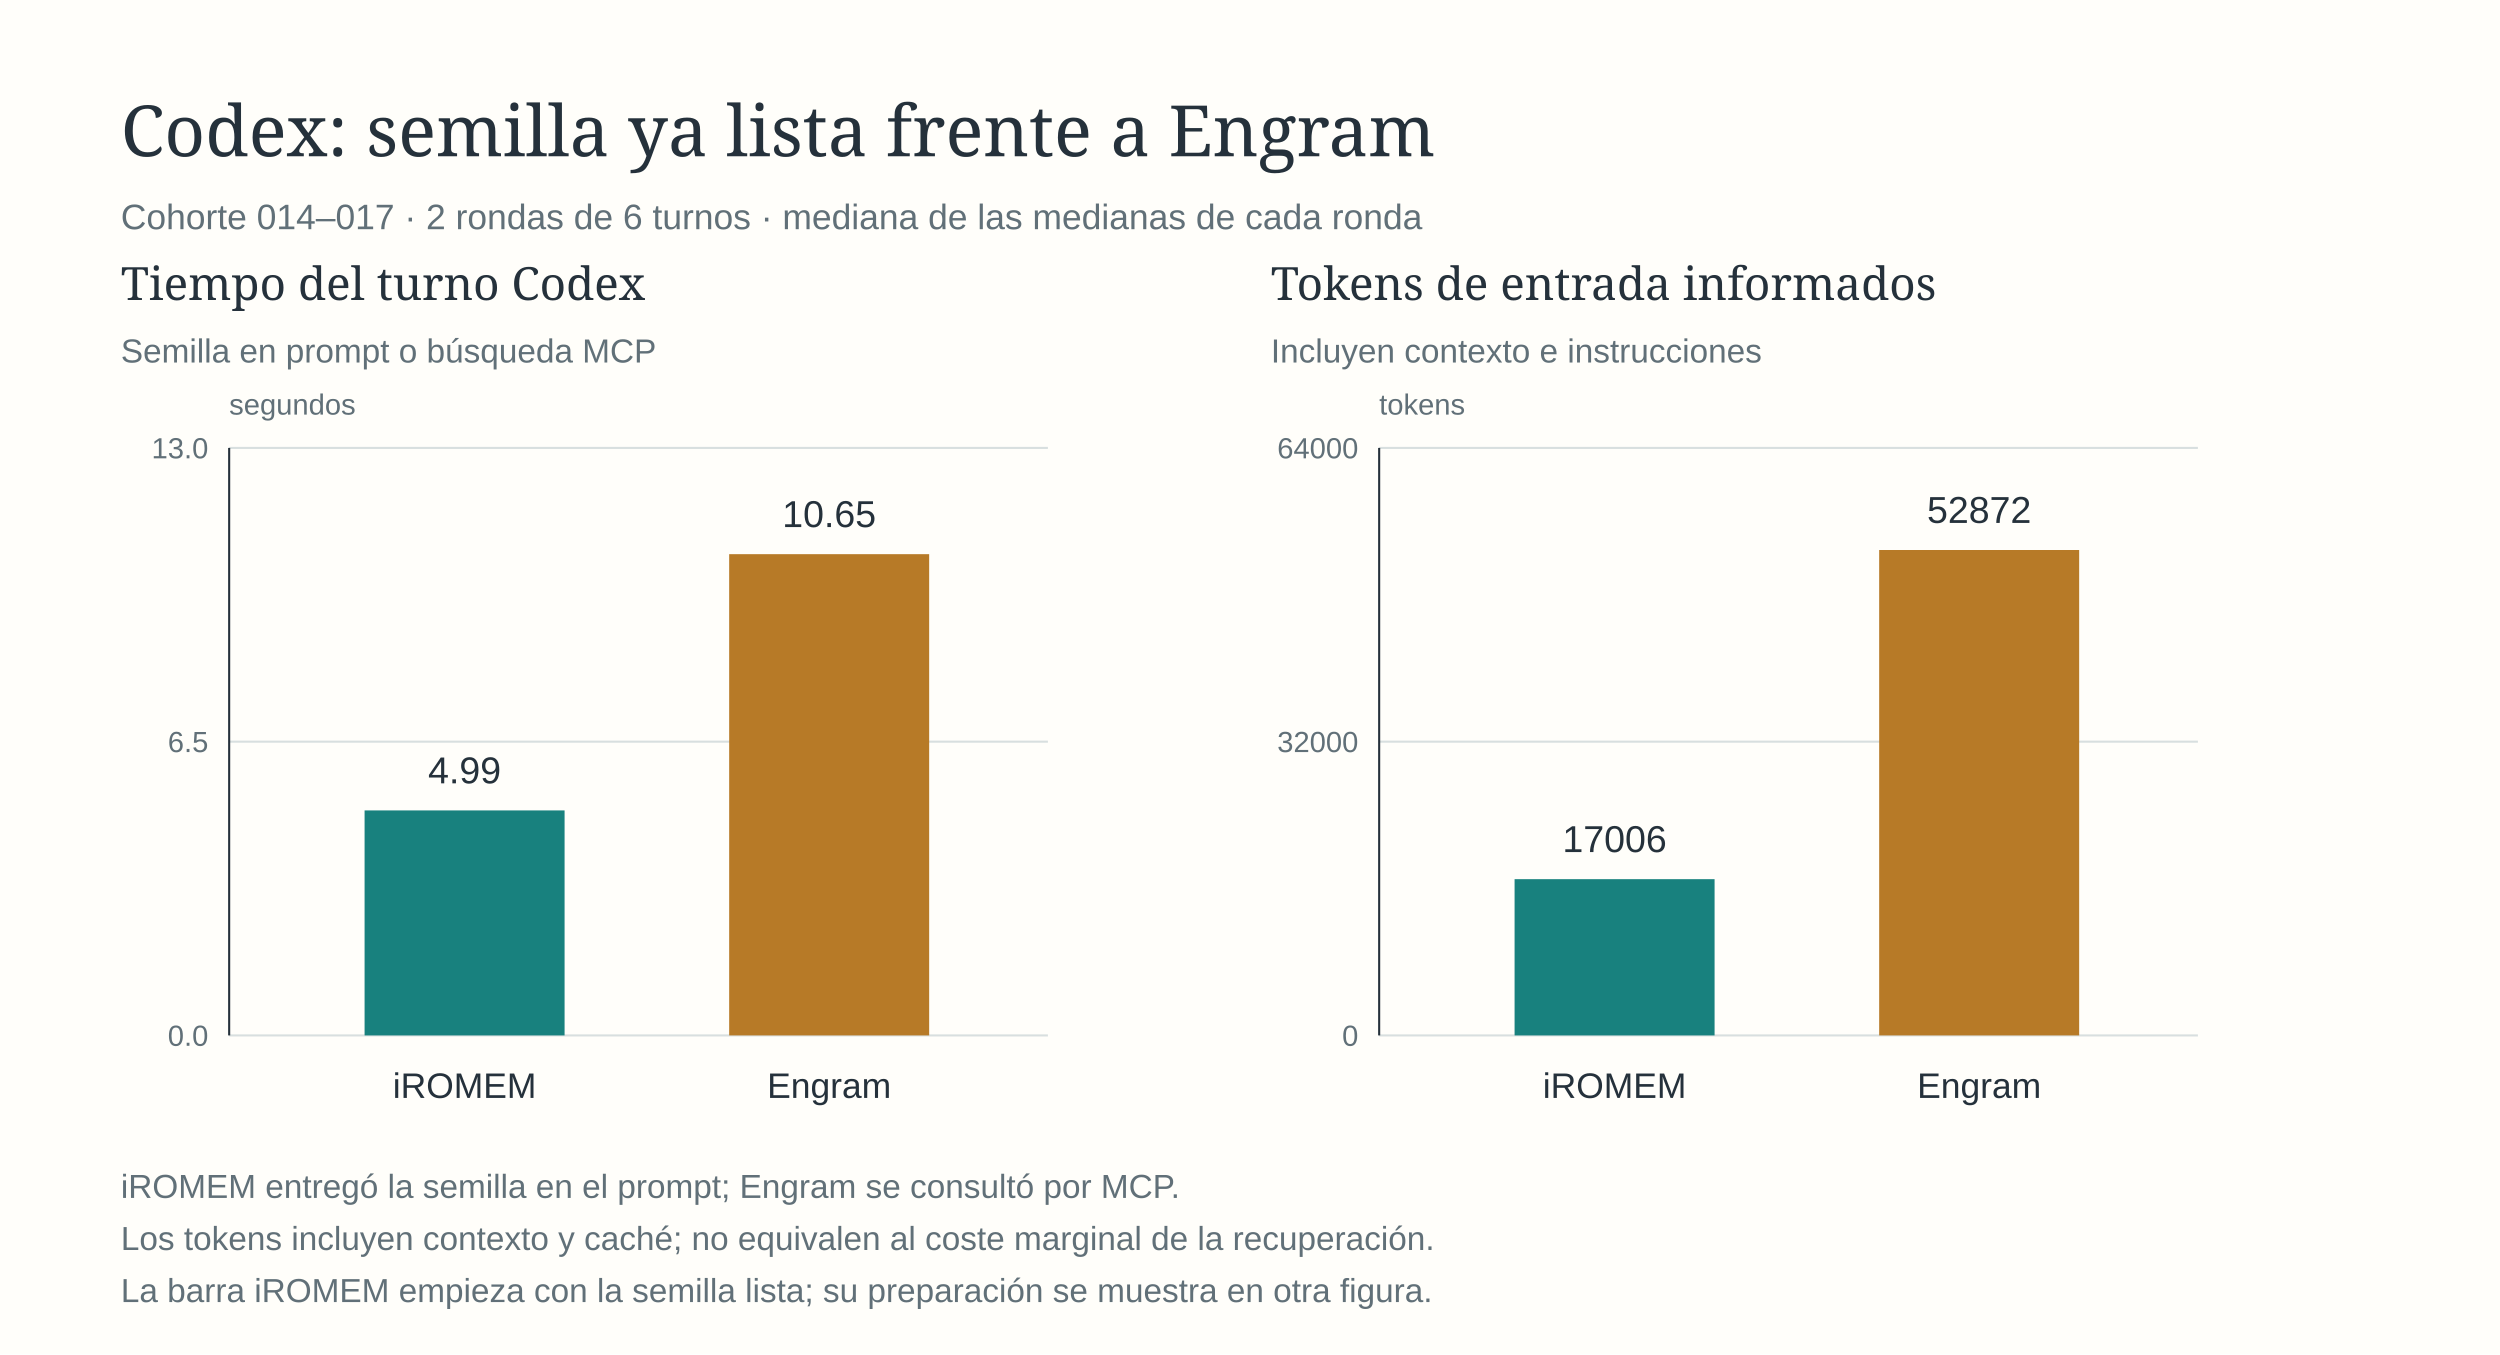
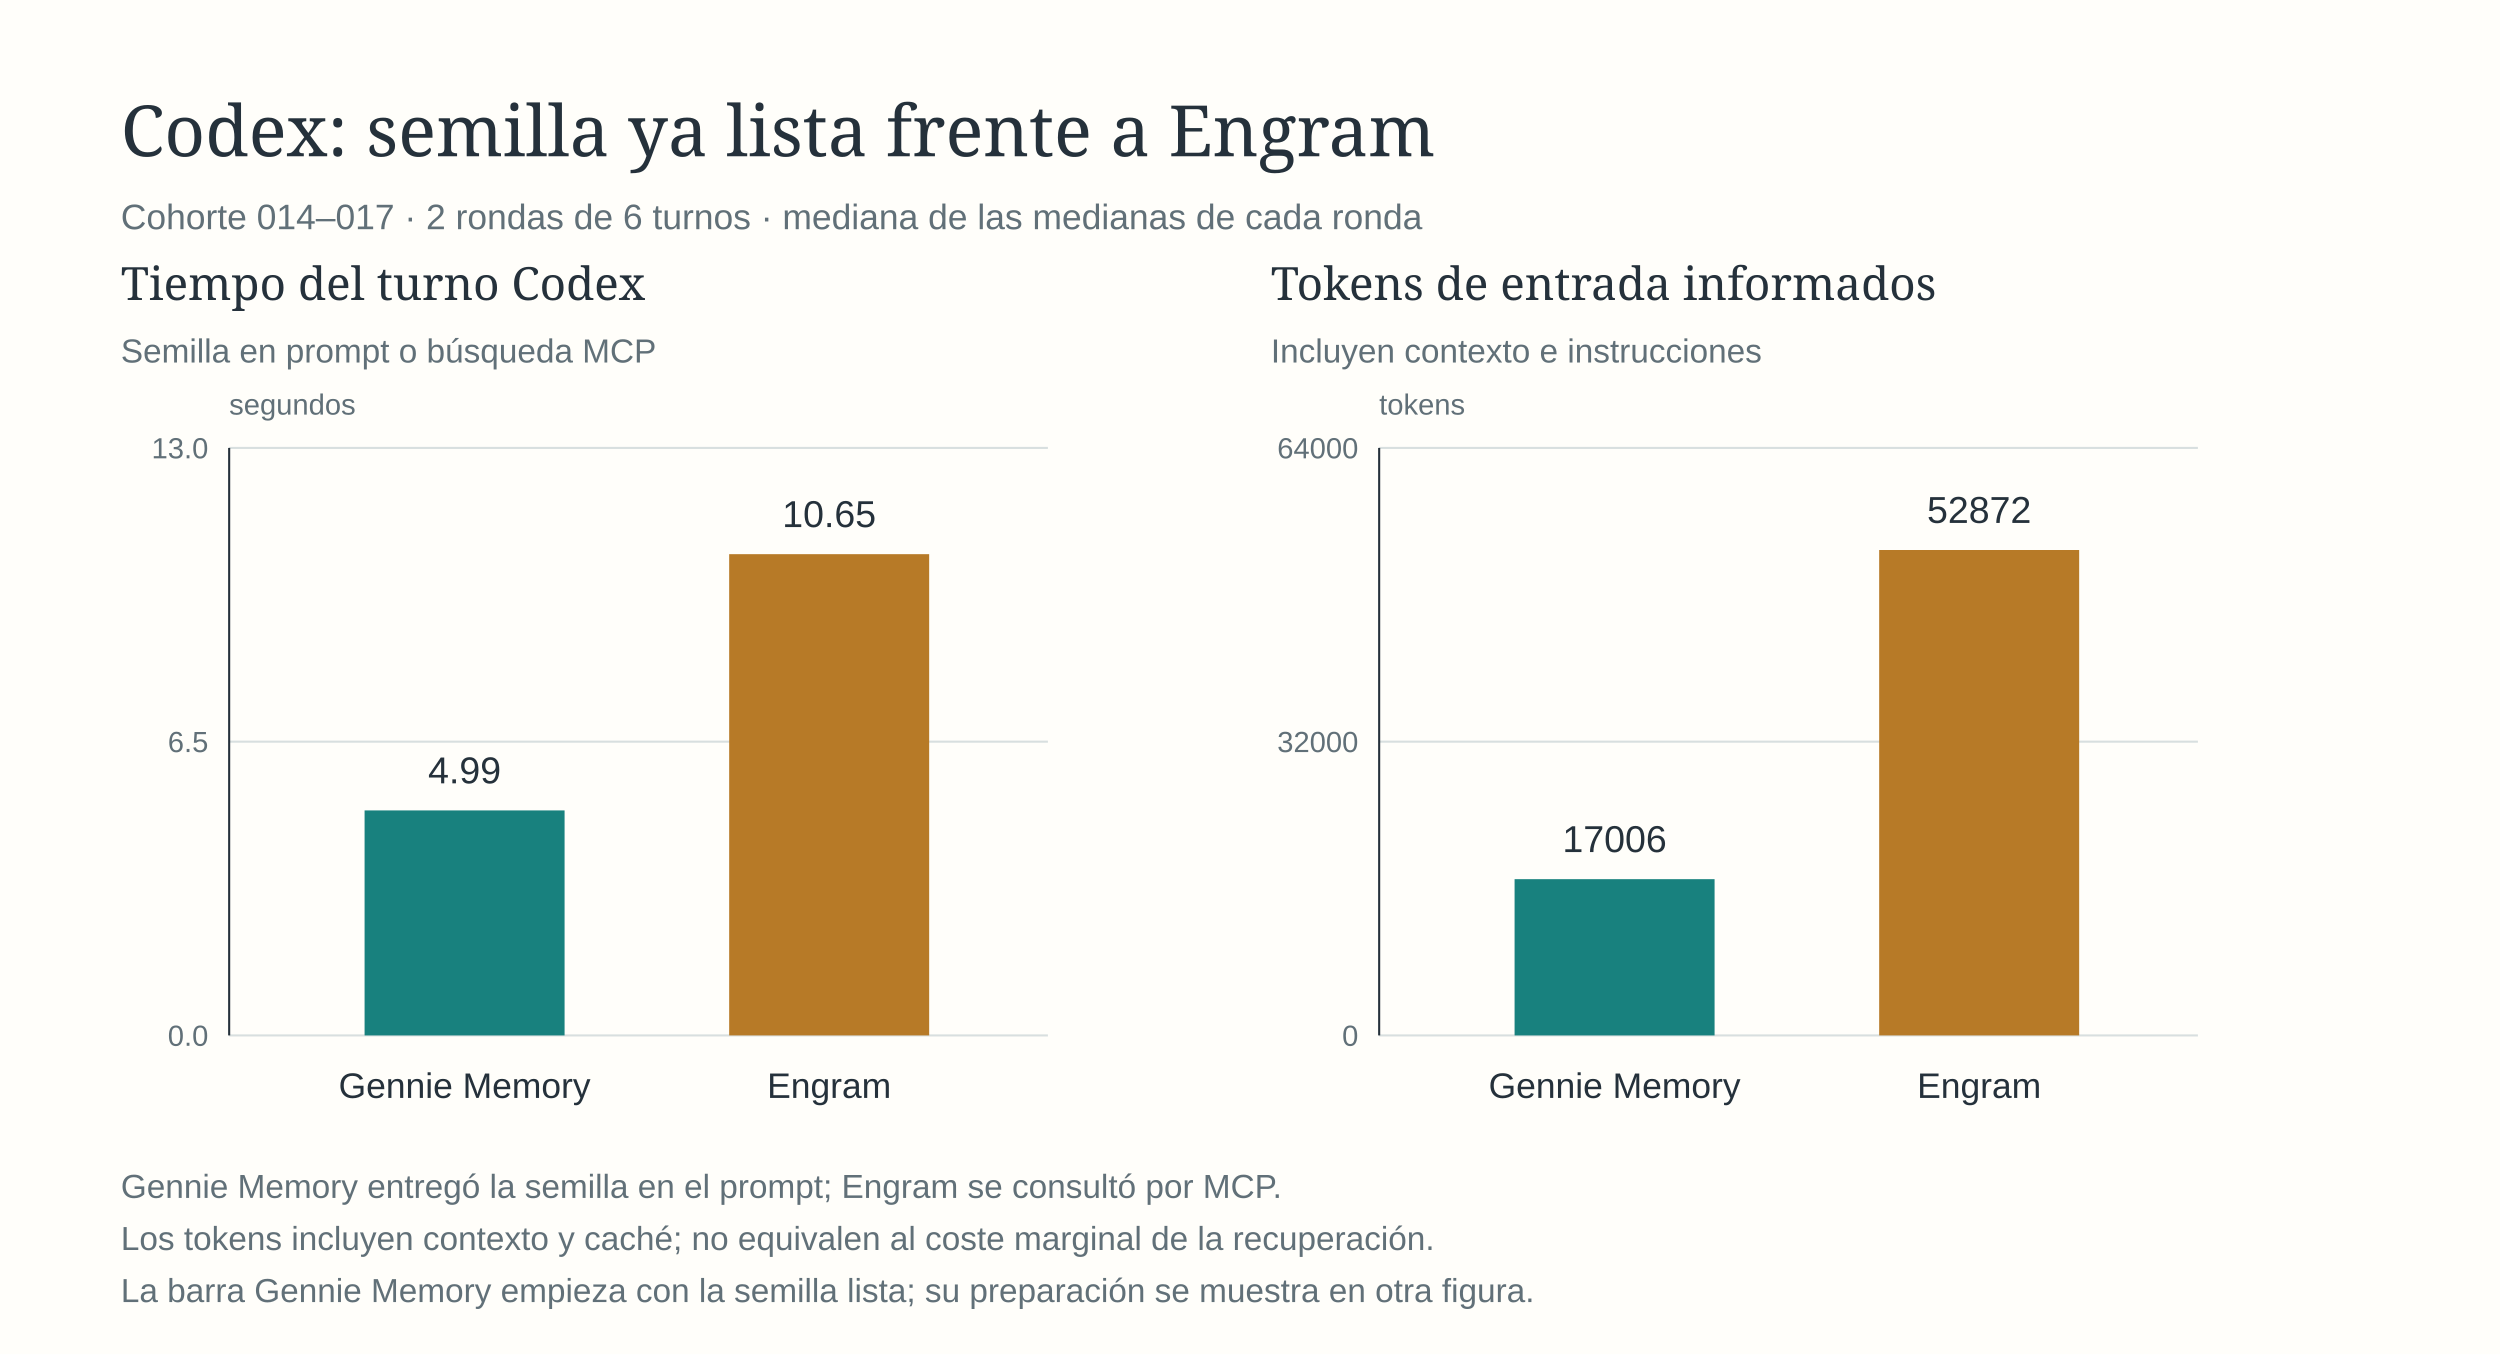
<svg xmlns="http://www.w3.org/2000/svg" width="1200" height="650" viewBox="0 0 1200 650" role="img" aria-label="Codex: semilla ya lista frente a Engram">
  <rect width="100%" height="100%" fill="#fffefa" />
  <text x="58" y="75" fill="#25313b" text-anchor="start" font-family="Georgia,serif" font-size="34">Codex: semilla ya lista frente a Engram</text>
  <text x="58" y="110" fill="#617078" text-anchor="start" font-family="Arial,sans-serif" font-size="17">Cohorte 014–017 · 2 rondas de 6 turnos · mediana de las medianas de cada ronda</text>
  <text x="58" y="144" fill="#25313b" text-anchor="start" font-family="Georgia,serif" font-size="22">Tiempo del turno Codex</text>
  <text x="58" y="174" fill="#617078" text-anchor="start" font-family="Arial,sans-serif" font-size="16">Semilla en prompt o búsqueda MCP</text>
  <text x="110" y="199" fill="#617078" text-anchor="start" font-family="Arial,sans-serif" font-size="14">segundos</text>
  <line x1="110" y1="497" x2="503" y2="497" stroke="#d8dfdf" stroke-width="1" />
  <text x="100" y="502" fill="#617078" text-anchor="end" font-family="Arial,sans-serif" font-size="14">0.0</text>
  <line x1="110" y1="356" x2="503" y2="356" stroke="#d8dfdf" stroke-width="1" />
  <text x="100" y="361" fill="#617078" text-anchor="end" font-family="Arial,sans-serif" font-size="14">6.5</text>
  <line x1="110" y1="215" x2="503" y2="215" stroke="#d8dfdf" stroke-width="1" />
  <text x="100" y="220" fill="#617078" text-anchor="end" font-family="Arial,sans-serif" font-size="14">13.0</text>
  <line x1="110" y1="215" x2="110" y2="497" stroke="#25313b" stroke-width="1" />
  <rect x="175" y="389" width="96" height="108" fill="#18817e" />
  <text x="223" y="376" fill="#25313b" text-anchor="middle" font-family="Arial,sans-serif" font-size="18">4.99</text>
-   <text x="223" y="527" fill="#25313b" text-anchor="middle" font-family="Arial,sans-serif" font-size="17">iROMEM</text>
+   <text x="223" y="527" fill="#25313b" text-anchor="middle" font-family="Arial,sans-serif" font-size="17">Gennie Memory</text>
  <rect x="350" y="266" width="96" height="231" fill="#b77a27" />
  <text x="398" y="253" fill="#25313b" text-anchor="middle" font-family="Arial,sans-serif" font-size="18">10.65</text>
  <text x="398" y="527" fill="#25313b" text-anchor="middle" font-family="Arial,sans-serif" font-size="17">Engram</text>
  <text x="610" y="144" fill="#25313b" text-anchor="start" font-family="Georgia,serif" font-size="22">Tokens de entrada informados</text>
  <text x="610" y="174" fill="#617078" text-anchor="start" font-family="Arial,sans-serif" font-size="16">Incluyen contexto e instrucciones</text>
  <text x="662" y="199" fill="#617078" text-anchor="start" font-family="Arial,sans-serif" font-size="14">tokens</text>
  <line x1="662" y1="497" x2="1055" y2="497" stroke="#d8dfdf" stroke-width="1" />
  <text x="652" y="502" fill="#617078" text-anchor="end" font-family="Arial,sans-serif" font-size="14">0</text>
  <line x1="662" y1="356" x2="1055" y2="356" stroke="#d8dfdf" stroke-width="1" />
  <text x="652" y="361" fill="#617078" text-anchor="end" font-family="Arial,sans-serif" font-size="14">32000</text>
  <line x1="662" y1="215" x2="1055" y2="215" stroke="#d8dfdf" stroke-width="1" />
  <text x="652" y="220" fill="#617078" text-anchor="end" font-family="Arial,sans-serif" font-size="14">64000</text>
  <line x1="662" y1="215" x2="662" y2="497" stroke="#25313b" stroke-width="1" />
  <rect x="727" y="422" width="96" height="75" fill="#18817e" />
  <text x="775" y="409" fill="#25313b" text-anchor="middle" font-family="Arial,sans-serif" font-size="18">17006</text>
-   <text x="775" y="527" fill="#25313b" text-anchor="middle" font-family="Arial,sans-serif" font-size="17">iROMEM</text>
+   <text x="775" y="527" fill="#25313b" text-anchor="middle" font-family="Arial,sans-serif" font-size="17">Gennie Memory</text>
  <rect x="902" y="264" width="96" height="233" fill="#b77a27" />
  <text x="950" y="251" fill="#25313b" text-anchor="middle" font-family="Arial,sans-serif" font-size="18">52872</text>
  <text x="950" y="527" fill="#25313b" text-anchor="middle" font-family="Arial,sans-serif" font-size="17">Engram</text>
-   <text x="58" y="575" fill="#617078" text-anchor="start" font-family="Arial,sans-serif" font-size="16">iROMEM entregó la semilla en el prompt; Engram se consultó por MCP.</text>
+   <text x="58" y="575" fill="#617078" text-anchor="start" font-family="Arial,sans-serif" font-size="16">Gennie Memory entregó la semilla en el prompt; Engram se consultó por MCP.</text>
  <text x="58" y="600" fill="#617078" text-anchor="start" font-family="Arial,sans-serif" font-size="16">Los tokens incluyen contexto y caché; no equivalen al coste marginal de la recuperación.</text>
-   <text x="58" y="625" fill="#617078" text-anchor="start" font-family="Arial,sans-serif" font-size="16">La barra iROMEM empieza con la semilla lista; su preparación se muestra en otra figura.</text>
+   <text x="58" y="625" fill="#617078" text-anchor="start" font-family="Arial,sans-serif" font-size="16">La barra Gennie Memory empieza con la semilla lista; su preparación se muestra en otra figura.</text>
</svg>
